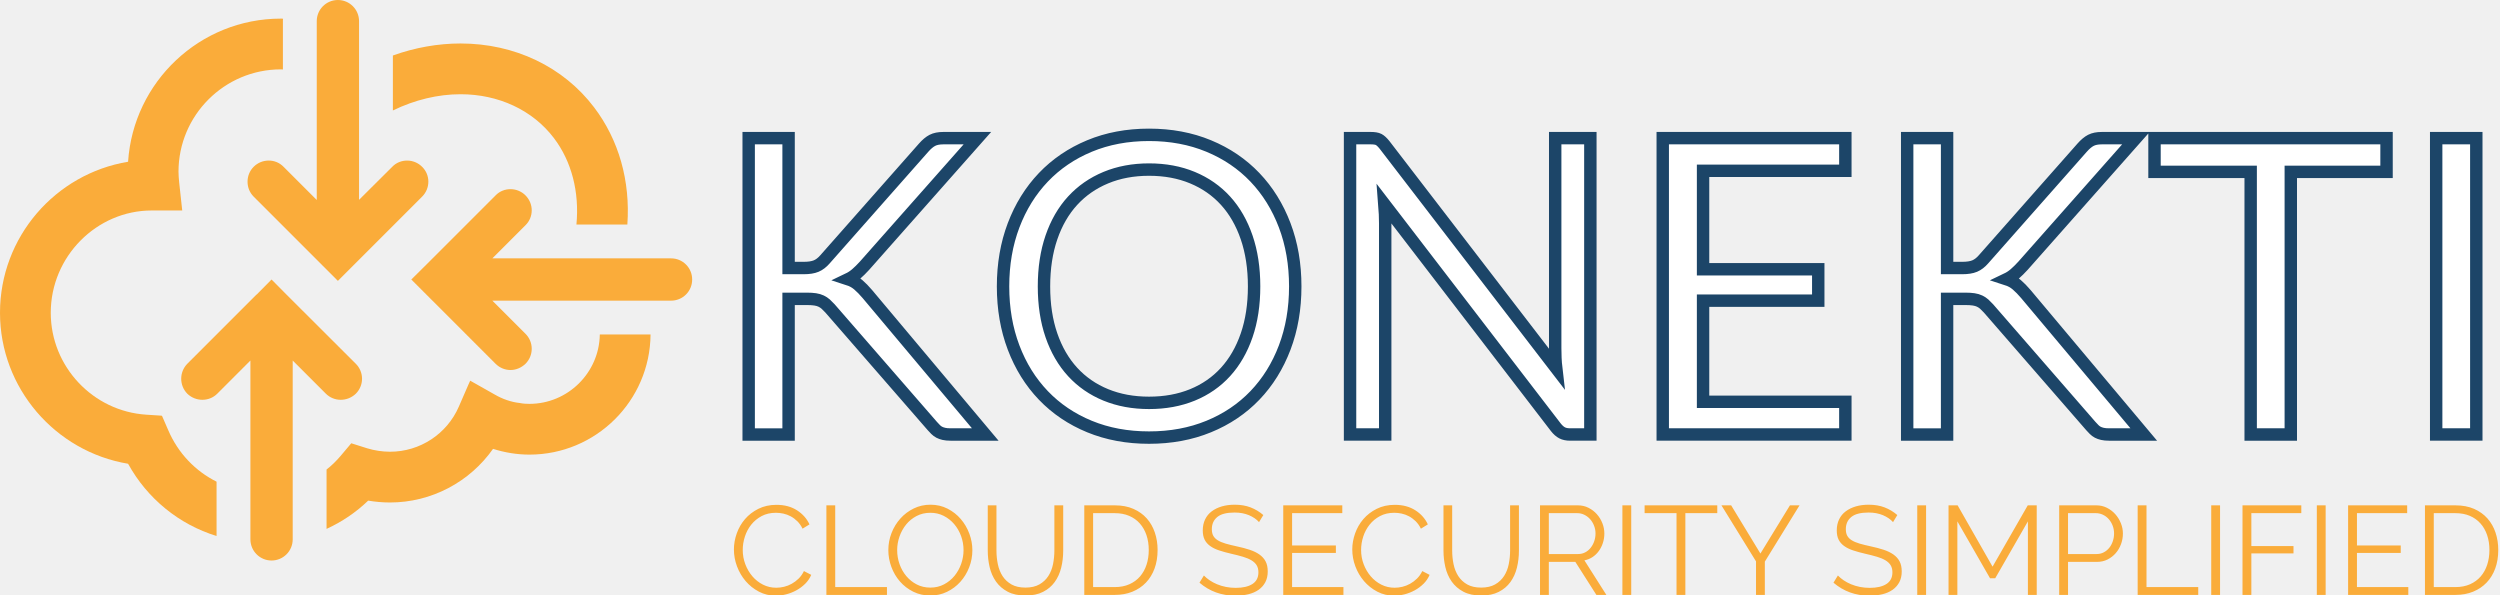
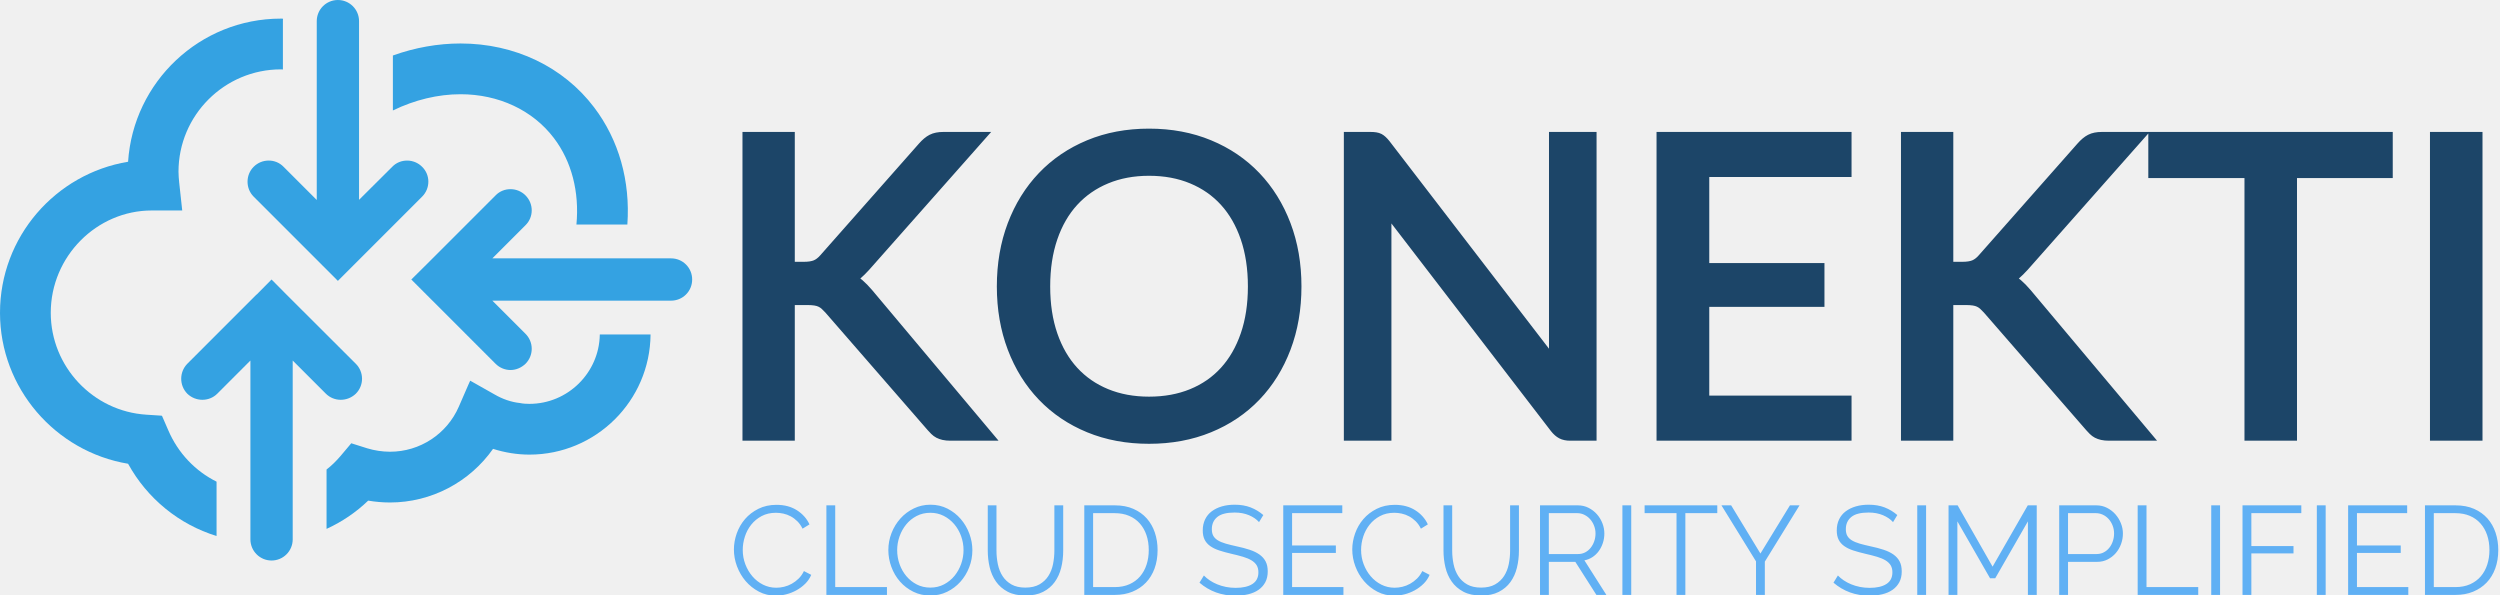
- <svg xmlns="http://www.w3.org/2000/svg" height="89" viewBox="351 315 374 89" width="374">
-   <path d="m130.973 12.667v19.429h2.258q1.176 0 1.872-.294.696-.294 1.315-1.005l14.757-16.706q.681-.773 1.315-1.098.634-.325 1.624-.325h5.105l-16.892 19.088q-.65.712-1.222 1.207-.572.495-1.222.804.866.278 1.516.835.65.557 1.361 1.392l17.634 21.007h-5.197q-.588 0-.99-.093-.402-.093-.696-.247-.294-.155-.541-.402-.247-.247-.495-.526l-15.314-17.603q-.34-.371-.634-.634-.294-.263-.681-.449-.387-.186-.897-.263-.51-.077-1.253-.077h-2.723v20.295h-5.971v-44.333zm75.797 22.182q0 4.981-1.578 9.142-1.578 4.161-4.455 7.162-2.877 3.001-6.915 4.656-4.037 1.655-8.925 1.655-4.888 0-8.91-1.655-4.022-1.655-6.899-4.656-2.877-3.001-4.455-7.162-1.578-4.161-1.578-9.142 0-4.981 1.578-9.142 1.578-4.161 4.455-7.178 2.877-3.016 6.899-4.687 4.022-1.671 8.91-1.671 4.888 0 8.925 1.671 4.037 1.671 6.915 4.687 2.877 3.016 4.455 7.178 1.578 4.161 1.578 9.142zm-6.157 0q0-4.084-1.114-7.332-1.114-3.248-3.156-5.491-2.042-2.243-4.95-3.45-2.908-1.207-6.497-1.207-3.558 0-6.466 1.207-2.908 1.207-4.965 3.45-2.057 2.243-3.171 5.491-1.114 3.248-1.114 7.332 0 4.084 1.114 7.317 1.114 3.233 3.171 5.476 2.057 2.243 4.965 3.434 2.908 1.191 6.466 1.191 3.589 0 6.497-1.191 2.908-1.191 4.95-3.434 2.042-2.243 3.156-5.476 1.114-3.233 1.114-7.317zm17.449-22.182q.804 0 1.191.201.387.201.882.82l25.678 33.413q-.093-.804-.124-1.562-.031-.758-.031-1.47v-31.402h5.259v44.333h-3.032q-.712 0-1.191-.247-.48-.247-.944-.835l-25.647-33.382q.062.773.093 1.516.031.743.031 1.361v31.587h-5.259v-44.333zm43.684 0h27.318v4.888h-21.285v14.726h17.232v4.702h-17.232v15.128h21.285v4.888h-27.318zm42.539 0v19.429h2.258q1.176 0 1.872-.294.696-.294 1.315-1.005l14.757-16.706q.681-.773 1.315-1.098.634-.325 1.624-.325h5.105l-16.892 19.088q-.65.712-1.222 1.207-.572.495-1.222.804.866.278 1.516.835.65.557 1.361 1.392l17.634 21.007h-5.197q-.588 0-.99-.093-.402-.093-.696-.247-.294-.155-.541-.402-.247-.247-.495-.526l-15.314-17.603q-.34-.371-.634-.634-.294-.263-.681-.449-.387-.186-.897-.263-.51-.077-1.253-.077h-2.723v20.295h-5.971v-44.333zm31.03 0h34.712v5.043h-14.324v39.291h-6.002v-39.291h-14.386zm48.139 0v44.333h-6.002v-44.333z" fill="#fff" stroke="#1c4568" stroke-miterlimit="10" stroke-width="1.856" transform="translate(338 323)" />
-   <g fill="#faac3a" transform="matrix(.972892 0 0 .972892 331.1598 285.8045)">
-     <path d="m46.255 96.141-.938-2.159c-.025 0-.051-.025-.051-.054l-2.368-.154c-8.222-.521-14.7-7.414-14.7-15.663 0-8.689 7.078-15.738 15.533-15.738h4.683l-.47-4.319c-.051-.546-.104-1.092-.104-1.639 0-8.689 7.078-15.739 15.742-15.739.104 0 .208 0 .312.025v-7.44c0-.129 0-.234.025-.365-.104-.025-.234-.025-.338-.025-12.462 0-22.688 9.729-23.493 22.01-11.161 1.847-19.695 11.551-19.695 23.23 0 11.555 8.483 21.336 19.695 23.209 2.965 5.383 7.855 9.339 13.605 11.109v-8.354c-3.276-1.638-5.929-4.395-7.438-7.934zm59.291-44.929c2.757 3.617 3.953 8.326 3.485 13.321h7.83c.471-6.686-1.301-13.008-5.124-18.03-4.71-6.217-12.202-9.808-20.525-9.808-3.461 0-7 .625-10.406 1.847v8.455c3.355-1.639 6.945-2.498 10.406-2.498 5.853.001 11.082 2.446 14.334 6.713z" />
-     <path d="m59.393 55.661c-1.248 1.249-1.248 3.331 0 4.58l10.666 10.666 2.291 2.291 2.29-2.291c.025 0 .025 0 .025-.025l10.64-10.64c1.275-1.275 1.275-3.331 0-4.58a3.25 3.25 0 0 0 -2.314-.963c-.833 0-1.667.312-2.289.963l-5.099 5.074v-27.475a3.252 3.252 0 1 0 -6.504 0v27.499l-5.099-5.099a3.155 3.155 0 0 0 -2.292-.963c-.831 0-1.665.312-2.315.963zm15.713 34.889a3.25 3.25 0 0 0 0-4.605l-10.665-10.642-2.292-2.314-2.289 2.314h-.025l-10.64 10.641a3.296 3.296 0 0 0 0 4.605 3.34 3.34 0 0 0 2.315.936c.833 0 1.667-.312 2.289-.936l5.099-5.102v27.5a3.255 3.255 0 0 0 3.252 3.252 3.253 3.253 0 0 0 3.252-3.252v-27.5l5.102 5.102a3.23 3.23 0 0 0 2.289.936c.83 0 1.663-.312 2.313-.935zm26.693 1.56c-.493 0-.988-.025-1.481-.133h-.028c-1.352-.154-2.652-.622-3.823-1.301l-3.772-2.131-.26.571-1.483 3.409a11.532 11.532 0 0 1 -10.59 6.946 12.32 12.32 0 0 1 -3.485-.521l-2.47-.78-1.666 1.977c-.65.755-1.353 1.458-2.135 2.056v9.131a22.923 22.923 0 0 0 6.402-4.345 20.17 20.17 0 0 0 3.354.287c6.375 0 12.257-3.15 15.847-8.247 1.793.572 3.693.885 5.592.885 10.226 0 18.549-8.272 18.627-18.471h-7.805c-.08 5.88-4.918 10.667-10.824 10.667z" />
-     <path d="m123.574 69.737h-27.472l5.099-5.1c1.273-1.249 1.273-3.304 0-4.58a3.25 3.25 0 0 0 -2.316-.961c-.831 0-1.664.311-2.289.961l-10.641 10.64-2.314 2.292 2.314 2.314 10.641 10.641a3.269 3.269 0 0 0 2.289.963c.833 0 1.666-.341 2.316-.963a3.255 3.255 0 0 0 0-4.606l-5.099-5.097h27.472a3.237 3.237 0 0 0 3.252-3.252 3.236 3.236 0 0 0 -3.252-3.252z" />
+ <svg xmlns="http://www.w3.org/2000/svg" xmlns:ns1="https://sketch.io/dtd/" version="1.1" ns1:metadata="eyJuYW1lIjoiTXkgRHJhd2luZyIsImRlc2NyaXB0aW9uIjoibWFkZSB3aXRoIGh0dHA6Ly9sb2dvbWFrci5jb20iLCJtZXRhZGF0YSI6eyJ1c2VyQWdlbnQiOnsidXNlckFnZW50IjoiTW96aWxsYS81LjAgKE1hY2ludG9zaDsgSW50ZWwgTWFjIE9TIFggMTBfMTFfNikgQXBwbGVXZWJLaXQvNTM3LjM2IChLSFRNTCwgbGlrZSBHZWNrbykgQ2hyb21lLzY3LjAuMzM5Ni45OSBTYWZhcmkvNTM3LjM2IiwicGhhbnRvbSI6ZmFsc2UsImNocm9tZUFwcCI6ZmFsc2UsIm5vZGUiOmZhbHNlLCJub2RlV2Via2l0IjpmYWxzZSwiZWxlY3Ryb24iOmZhbHNlLCJlZGdlIjpmYWxzZSwiZmlyZWZveCI6ZmFsc2UsImllIjpmYWxzZSwib3BlcmEiOmZhbHNlLCJjaHJvbWUiOnRydWUsInNhZmFyaSI6ZmFsc2UsImlPUyI6ZmFsc2UsImJsYWNrYmVycnkiOmZhbHNlLCJtYWMiOnRydWUsIndpbmRvd3MiOmZhbHNlLCJsaW51eCI6ZmFsc2UsImFuZHJvaWQiOmZhbHNlLCJsYW5nIjoiZW4tdXMiLCJoaXN0b3J5Ijp0cnVlLCJjaG9vc2VFbnRyeSI6ZmFsc2UsImNzc0JhY2tncm91bmRCbGVuZE1vZGUiOiJiYWNrZ3JvdW5kQmxlbmRNb2RlIiwiY3NzQmFja2dyb3VuZENsaXAiOiJiYWNrZ3JvdW5kQ2xpcCIsImNzc0ZpbHRlciI6ImZpbHRlciIsImNzc1RleHRGaWxsQ29sb3IiOiJ3ZWJraXRUZXh0RmlsbENvbG9yIiwiY3NzVHJhbnNmb3JtIjoidHJhbnNmb3JtIiwiY3NzVHJhbnNmb3JtT3JpZ2luIjoidHJhbnNmb3JtT3JpZ2luIiwiY2FudmFzIjp0cnVlLCJjdHhJbWFnZVNtb290aGluZyI6dHJ1ZSwiY3R4TGluZURhc2giOnRydWUsImNhbnZhc19pb19ibG9iX25hdGl2ZSI6dHJ1ZSwiY3R4QmxpcCI6dHJ1ZSwiZ2NvIjp7InNvdXJjZS1vdmVyIjp0cnVlLCJzb3VyY2UtaW4iOnRydWUsInNvdXJjZS1vdXQiOnRydWUsInNvdXJjZS1hdG9wIjp0cnVlLCJkZXN0aW5hdGlvbi1vdmVyIjp0cnVlLCJkZXN0aW5hdGlvbi1pbiI6dHJ1ZSwiZGVzdGluYXRpb24tb3V0Ijp0cnVlLCJkZXN0aW5hdGlvbi1hdG9wIjp0cnVlLCJsaWdodGVyIjp0cnVlLCJjb3B5Ijp0cnVlLCJ4b3IiOnRydWUsIl9fY29tcG9zaXRlIjp0cnVlLCJub3JtYWwiOnRydWUsIm11bHRpcGx5Ijp0cnVlLCJzY3JlZW4iOnRydWUsIm92ZXJsYXkiOnRydWUsImRhcmtlbiI6dHJ1ZSwibGlnaHRlbiI6dHJ1ZSwiY29sb3ItZG9kZ2UiOnRydWUsImNvbG9yLWJ1cm4iOnRydWUsImhhcmQtbGlnaHQiOnRydWUsInNvZnQtbGlnaHQiOnRydWUsImRpZmZlcmVuY2UiOnRydWUsImV4Y2x1c2lvbiI6dHJ1ZSwiaHVlIjp0cnVlLCJzYXR1cmF0aW9uIjp0cnVlLCJjb2xvciI6dHJ1ZSwibHVtaW5vc2l0eSI6dHJ1ZSwiX19ibGVuZCI6dHJ1ZX0sInBpeGVsUmF0aW8iOjEsImNocm9tZTY0RHJhd0ltYWdlQnVnIjpmYWxzZSwiaW5jb2duaXRvIjpmYWxzZSwiY2FudmFzX2lvX2Jsb2IiOnRydWUsImNsaXBib2FyZCI6dHJ1ZX19LCJjbGlwUGF0aCI6eyJlbmFibGVkIjp0cnVlfSwiZXhwb3J0RFBJIjo3MiwiZXhwb3J0Rm9ybWF0IjoicG5nIiwiZXhwb3J0UXVhbGl0eSI6MC45NSwidW5pdHMiOiJweCIsIndpZHRoIjoxMjYyLCJoZWlnaHQiOjY5OSwicGFnZXMiOnsibGVuZ3RoIjoxLCJkYXRhIjpbeyJ3aWR0aCI6MTI2MiwiaGVpZ2h0Ijo2OTl9XX19" viewBox="351 315 374 89" ns1:version="2019.0.28">
+   <g ns1:tool="fancyText" style="mix-blend-mode: source-over;" transform="matrix(1,0,0,1,338,323)">
+     <g ns1:uid="1">
+       <g ns1:uid="2" style="paint-order: fill stroke markers;">
+         <path d="M 130.973 12.667L 130.973 32.095L 133.231 32.095Q 134.407 32.095 135.103 31.801Q 135.799 31.508 136.418 30.796L 136.418 30.796L 151.175 14.09Q 151.856 13.316 152.49 12.991Q 153.124 12.667 154.114 12.667L 154.114 12.667L 159.219 12.667L 142.327 31.755Q 141.677 32.467 141.105 32.962Q 140.532 33.457 139.883 33.766L 139.883 33.766Q 140.749 34.044 141.399 34.601Q 142.048 35.158 142.76 35.993L 142.76 35.993L 160.394 57L 155.197 57Q 154.609 57 154.207 56.907Q 153.805 56.814 153.511 56.66Q 153.217 56.505 152.969 56.258Q 152.722 56.01 152.474 55.732L 152.474 55.732L 137.16 38.128Q 136.82 37.757 136.526 37.494Q 136.232 37.231 135.845 37.045Q 135.459 36.86 134.948 36.782Q 134.438 36.705 133.695 36.705L 133.695 36.705L 130.973 36.705L 130.973 57L 125.002 57L 125.002 12.667L 130.973 12.667ZZM 206.77 34.849L 206.77 34.849Q 206.77 39.83 205.192 43.991Q 203.614 48.152 200.737 51.153Q 197.86 54.154 193.822 55.809Q 189.785 57.464 184.897 57.464L 184.897 57.464Q 180.009 57.464 175.987 55.809Q 171.965 54.154 169.088 51.153Q 166.211 48.152 164.633 43.991Q 163.055 39.83 163.055 34.849L 163.055 34.849Q 163.055 29.868 164.633 25.707Q 166.211 21.546 169.088 18.529Q 171.965 15.513 175.987 13.842Q 180.009 12.172 184.897 12.172L 184.897 12.172Q 189.785 12.172 193.822 13.842Q 197.86 15.513 200.737 18.529Q 203.614 21.546 205.192 25.707Q 206.77 29.868 206.77 34.849ZZM 200.613 34.849L 200.613 34.849Q 200.613 30.765 199.499 27.517Q 198.386 24.268 196.344 22.025Q 194.302 19.782 191.394 18.576Q 188.486 17.369 184.897 17.369L 184.897 17.369Q 181.339 17.369 178.431 18.576Q 175.523 19.782 173.465 22.025Q 171.408 24.268 170.294 27.517Q 169.181 30.765 169.181 34.849L 169.181 34.849Q 169.181 38.933 170.294 42.165Q 171.408 45.398 173.465 47.641Q 175.523 49.884 178.431 51.075Q 181.339 52.267 184.897 52.267L 184.897 52.267Q 188.486 52.267 191.394 51.075Q 194.302 49.884 196.344 47.641Q 198.386 45.398 199.499 42.165Q 200.613 38.933 200.613 34.849ZZM 218.062 12.667L 218.062 12.667Q 218.866 12.667 219.253 12.868Q 219.64 13.069 220.135 13.688L 220.135 13.688L 245.813 47.1Q 245.72 46.296 245.689 45.538Q 245.658 44.78 245.658 44.068L 245.658 44.068L 245.658 12.667L 250.918 12.667L 250.918 57L 247.886 57Q 247.174 57 246.695 56.752Q 246.215 56.505 245.751 55.917L 245.751 55.917L 220.104 22.536Q 220.166 23.309 220.197 24.052Q 220.228 24.794 220.228 25.413L 220.228 25.413L 220.228 57L 214.968 57L 214.968 12.667L 218.062 12.667ZZM 261.746 12.667L 289.063 12.667L 289.063 17.555L 267.778 17.555L 267.778 32.281L 285.011 32.281L 285.011 36.983L 267.778 36.983L 267.778 52.112L 289.063 52.112L 289.063 57L 261.746 57L 261.746 12.667ZZM 304.285 12.667L 304.285 32.095L 306.543 32.095Q 307.719 32.095 308.415 31.801Q 309.111 31.508 309.73 30.796L 309.73 30.796L 324.487 14.09Q 325.167 13.316 325.802 12.991Q 326.436 12.667 327.426 12.667L 327.426 12.667L 332.531 12.667L 315.639 31.755Q 314.989 32.467 314.417 32.962Q 313.844 33.457 313.195 33.766L 313.195 33.766Q 314.061 34.044 314.711 34.601Q 315.36 35.158 316.072 35.993L 316.072 35.993L 333.706 57L 328.509 57Q 327.921 57 327.519 56.907Q 327.117 56.814 326.823 56.66Q 326.529 56.505 326.281 56.258Q 326.034 56.01 325.786 55.732L 325.786 55.732L 310.472 38.128Q 310.132 37.757 309.838 37.494Q 309.544 37.231 309.157 37.045Q 308.771 36.86 308.26 36.782Q 307.75 36.705 307.007 36.705L 307.007 36.705L 304.285 36.705L 304.285 57L 298.314 57L 298.314 12.667L 304.285 12.667ZZM 335.315 12.667L 370.027 12.667L 370.027 17.709L 355.703 17.709L 355.703 57L 349.701 57L 349.701 17.709L 335.315 17.709L 335.315 12.667ZZM 383.454 12.667L 383.454 57L 377.452 57L 377.452 12.667L 383.454 12.667Z" ns1:uid="3" style="fill: #1c4568; stroke: #1c4568; stroke-width: 1.856; stroke-miterlimit: 10; paint-order: stroke fill markers;" />
+       </g>
+     </g>
  </g>
-   <path d="m3.793 10.205q0-1.208.425-2.407.425-1.199 1.236-2.142.812-.944 2.001-1.538 1.189-.595 2.699-.595 1.793 0 3.067.812 1.274.812 1.878 2.114l-1.038.642q-.321-.661-.783-1.114-.462-.453-.991-.736-.528-.283-1.095-.406-.566-.123-1.114-.123-1.208 0-2.133.491-.925.491-1.557 1.284-.632.793-.953 1.784-.321.991-.321 2.01 0 1.114.387 2.133.387 1.019 1.057 1.803.67.783 1.585 1.246.915.462 1.991.462.566 0 1.161-.142.595-.142 1.151-.453.557-.311 1.029-.774.472-.462.793-1.123l1.095.566q-.321.755-.906 1.331-.585.576-1.302.972-.717.396-1.519.604-.802.208-1.576.208-1.378 0-2.529-.604-1.151-.604-1.982-1.576-.831-.972-1.293-2.208-.462-1.236-.462-2.52zm22.895 6.795h-9.06v-13.401h1.321v12.231h7.739zm6.493.094q-1.397 0-2.558-.576-1.161-.576-1.991-1.529-.831-.953-1.284-2.18-.453-1.227-.453-2.51 0-1.34.481-2.567.481-1.227 1.331-2.171.849-.944 2.001-1.501 1.151-.557 2.491-.557 1.397 0 2.558.595 1.161.595 1.982 1.557.821.963 1.274 2.18.453 1.217.453 2.482 0 1.34-.481 2.567-.481 1.227-1.321 2.161-.84.934-1.991 1.491-1.151.557-2.491.557zm-4.964-6.795q0 1.095.359 2.105.359 1.01 1.019 1.793.661.783 1.567 1.246.906.462 2.02.462 1.133 0 2.057-.491.925-.491 1.567-1.284.642-.793.991-1.793.349-1.0.349-2.038 0-1.095-.368-2.105-.368-1.01-1.029-1.784-.661-.774-1.567-1.236-.906-.462-2.001-.462-1.133 0-2.057.481-.925.481-1.567 1.274-.642.793-.991 1.793-.349 1-.349 2.038zm19.177 5.606q1.265 0 2.105-.481.84-.481 1.34-1.265.5-.783.698-1.784.198-1.0.198-2.02v-6.757h1.321v6.757q0 1.359-.302 2.576-.302 1.217-.972 2.142-.67.925-1.746 1.472-1.076.547-2.624.547-1.585 0-2.671-.576-1.085-.576-1.746-1.519-.661-.944-.944-2.152-.283-1.208-.283-2.491v-6.757h1.302v6.757q0 1.057.208 2.057.208 1.0.708 1.774.5.774 1.331 1.246.831.472 2.076.472zm13.364 1.095h-4.549v-13.401h4.549q1.604 0 2.803.528 1.199.528 2.001 1.435.802.906 1.208 2.123.406 1.217.406 2.595 0 1.529-.453 2.765-.453 1.236-1.293 2.114-.84.878-2.02 1.359-1.18.481-2.652.481zm5.096-6.72q0-1.208-.34-2.218-.34-1.01-.991-1.746-.651-.736-1.595-1.142-.944-.406-2.171-.406h-3.228v11.061h3.228q1.246 0 2.199-.425.953-.425 1.595-1.17.642-.746.972-1.755.33-1.01.33-2.199zm17.139-5.228-.642 1.057q-.566-.642-1.51-1.038-.944-.396-2.152-.396-1.774 0-2.586.67-.812.67-.812 1.821 0 .604.217.991.217.387.67.67.453.283 1.161.491.708.208 1.67.415 1.076.227 1.935.51.859.283 1.463.708.604.425.925 1.029.321.604.321 1.51 0 .925-.359 1.604-.359.679-1 1.133-.642.453-1.529.67-.887.217-1.944.217-3.114 0-5.379-1.944l.661-1.076q.359.378.859.717.5.34 1.114.595.613.255 1.312.396.698.142 1.472.142 1.604 0 2.501-.576.897-.576.897-1.746 0-.623-.255-1.048-.255-.425-.764-.736-.51-.311-1.265-.538-.755-.227-1.755-.453-1.057-.245-1.85-.51-.793-.264-1.34-.661-.547-.396-.821-.953-.274-.557-.274-1.368 0-.925.349-1.652.349-.727.991-1.208.642-.481 1.51-.736.868-.255 1.925-.255 1.34 0 2.388.406 1.048.406 1.897 1.142zm4.303 10.778h7.682v1.17h-9.003v-13.401h8.834v1.17h-7.512v4.832h6.55v1.114h-6.55zm9.003-5.625q0-1.208.425-2.407.425-1.199 1.236-2.142.812-.944 2.001-1.538 1.189-.595 2.699-.595 1.793 0 3.067.812 1.274.812 1.878 2.114l-1.038.642q-.321-.661-.783-1.114-.462-.453-.991-.736-.528-.283-1.095-.406-.566-.123-1.114-.123-1.208 0-2.133.491-.925.491-1.557 1.284-.632.793-.953 1.784-.321.991-.321 2.01 0 1.114.387 2.133.387 1.019 1.057 1.803.67.783 1.585 1.246.915.462 1.991.462.566 0 1.161-.142.595-.142 1.151-.453.557-.311 1.029-.774.472-.462.793-1.123l1.095.566q-.321.755-.906 1.331-.585.576-1.302.972-.717.396-1.519.604-.802.208-1.576.208-1.378 0-2.529-.604-1.151-.604-1.982-1.576-.831-.972-1.293-2.208-.462-1.236-.462-2.52zm19.271 5.7q1.265 0 2.105-.481.84-.481 1.34-1.265.5-.783.698-1.784.198-1.0.198-2.02v-6.757h1.321v6.757q0 1.359-.302 2.576-.302 1.217-.972 2.142-.67.925-1.746 1.472-1.076.547-2.624.547-1.585 0-2.671-.576-1.085-.576-1.746-1.519-.661-.944-.944-2.152-.283-1.208-.283-2.491v-6.757h1.302v6.757q0 1.057.208 2.057.208 1.0.708 1.774.5.774 1.331 1.246.831.472 2.076.472zm10.136 1.095h-1.321v-13.401h5.662q.868 0 1.595.368.727.368 1.255.963.528.595.821 1.35.293.755.293 1.529 0 .736-.217 1.406-.217.67-.604 1.208-.387.538-.934.906-.547.368-1.227.5l3.284 5.172h-1.491l-3.152-4.945h-3.964zm0-12.231v6.115h4.379q.585 0 1.066-.255.481-.255.821-.689.34-.434.528-.982.189-.547.189-1.151 0-.604-.217-1.161-.217-.557-.585-.972-.368-.415-.868-.661-.5-.245-1.048-.245zm12.325 12.231h-1.321v-13.401h1.321zm12.873-13.401v1.17h-4.775v12.231h-1.321v-12.231h-4.775v-1.17zm.623 0h1.453l4.379 7.21 4.417-7.21h1.435l-5.191 8.418v4.983h-1.321v-5.021zm26.312 1.453-.642 1.057q-.566-.642-1.51-1.038-.944-.396-2.152-.396-1.774 0-2.586.67-.812.67-.812 1.821 0 .604.217.991.217.387.67.67.453.283 1.161.491.708.208 1.67.415 1.076.227 1.935.51.859.283 1.463.708.604.425.925 1.029.321.604.321 1.51 0 .925-.359 1.604-.359.679-1 1.133-.642.453-1.529.67-.887.217-1.944.217-3.114 0-5.379-1.944l.661-1.076q.359.378.859.717.5.34 1.114.595.613.255 1.312.396.698.142 1.472.142 1.604 0 2.501-.576.897-.576.897-1.746 0-.623-.255-1.048-.255-.425-.764-.736-.51-.311-1.265-.538-.755-.227-1.755-.453-1.057-.245-1.85-.51-.793-.264-1.34-.661-.547-.396-.821-.953-.274-.557-.274-1.368 0-.925.349-1.652.349-.727.991-1.208.642-.481 1.51-.736.868-.255 1.925-.255 1.34 0 2.388.406 1.048.406 1.897 1.142zm4.303 11.948h-1.321v-13.401h1.321zm16.553 0h-1.321v-11.004l-4.889 8.513h-.774l-4.889-8.513v11.004h-1.321v-13.401h1.359l5.228 9.173 5.266-9.173h1.34zm4.681 0h-1.321v-13.401h5.549q.868 0 1.595.368.727.368 1.255.963.528.595.831 1.35.302.755.302 1.529 0 .831-.283 1.595-.283.764-.793 1.35-.51.585-1.217.944-.708.359-1.576.359h-4.341zm0-12.231v6.115h4.285q.585 0 1.066-.255.481-.255.821-.679.34-.425.528-.982.189-.557.189-1.161 0-.623-.217-1.18-.217-.557-.585-.972-.368-.415-.868-.651-.5-.236-1.048-.236zm19.479 12.231h-9.06v-13.401h1.321v12.231h7.739zm3.265 0h-1.321v-13.401h1.321zm4.681 0h-1.321v-13.401h8.796v1.17h-7.474v4.926h6.304v1.095h-6.304zm11.117 0h-1.321v-13.401h1.321zm4.681-1.17h7.682v1.17h-9.003v-13.401h8.834v1.17h-7.512v4.832h6.55v1.114h-6.55zm14.723 1.17h-4.549v-13.401h4.549q1.604 0 2.803.528 1.199.528 2.001 1.435.802.906 1.208 2.123.406 1.217.406 2.595 0 1.529-.453 2.765-.453 1.236-1.293 2.114-.84.878-2.02 1.359-1.18.481-2.652.481zm5.096-6.72q0-1.208-.34-2.218-.34-1.01-.991-1.746-.651-.736-1.595-1.142-.944-.406-2.171-.406h-3.228v11.061h3.228q1.246 0 2.199-.425.953-.425 1.595-1.17.642-.746.972-1.755.33-1.01.33-2.199z" fill="#faac3a" transform="translate(457 387)" />
+   <g ns1:tool="clipart" style="mix-blend-mode: source-over;" transform="matrix(0.972892,0,0,0.972892,331.1598,285.8045)">
+     <path d="M46.255 96.141l-.938-2.159c-.025 0-.051-.025-.051-.054l-2.368-.154c-8.222-.521-14.7-7.414-14.7-15.663 0-8.689 7.078-15.738 15.533-15.738h4.683l-.47-4.319c-.051-.546-.104-1.092-.104-1.639 0-8.689 7.078-15.739 15.742-15.739.104 0 .208 0 .312.025v-7.44c0-.129 0-.234.025-.365-.104-.025-.234-.025-.338-.025-12.462 0-22.688 9.729-23.493 22.01-11.161 1.847-19.695 11.551-19.695 23.23 0 11.555 8.483 21.336 19.695 23.209 2.965 5.383 7.855 9.339 13.605 11.109v-8.354c-3.276-1.638-5.929-4.395-7.438-7.934zM105.546 51.212c2.757 3.617 3.953 8.326 3.485 13.321h7.83c.471-6.686-1.301-13.008-5.124-18.03-4.71-6.217-12.202-9.808-20.525-9.808-3.461 0-7 .625-10.406 1.847v8.455c3.355-1.639 6.945-2.498 10.406-2.498 5.853.001 11.082 2.446 14.334 6.713z" ns1:uid="1" style="fill: #34a2e2; fill-opacity: 1;" />
+     <path d="M59.393 55.661c-1.248 1.249-1.248 3.331 0 4.58l10.666 10.666 2.291 2.291 2.29-2.291c.025 0 .025 0 .025-.025l10.64-10.64c1.275-1.275 1.275-3.331 0-4.58a3.25 3.25 0 0 0-2.314-.963c-.833 0-1.667.312-2.289.963l-5.099 5.074V33.261a3.252 3.252 0 1 0-6.504 0V60.76L64 55.661a3.155 3.155 0 0 0-2.292-.963c-.831 0-1.665.312-2.315.963zM75.106 90.55a3.25 3.25 0 0 0 0-4.605L64.441 75.303l-2.292-2.314-2.289 2.314h-.025l-10.64 10.641a3.296 3.296 0 0 0 0 4.605 3.34 3.34 0 0 0 2.315.936c.833 0 1.667-.312 2.289-.936l5.099-5.102v27.5a3.255 3.255 0 0 0 3.252 3.252 3.253 3.253 0 0 0 3.252-3.252v-27.5l5.102 5.102a3.23 3.23 0 0 0 2.289.936c.83 0 1.663-.312 2.313-.935zM101.799 92.11c-.493 0-.988-.025-1.481-.133h-.028c-1.352-.154-2.652-.622-3.823-1.301l-3.772-2.131-.26.571-1.483 3.409a11.532 11.532 0 0 1-10.59 6.946 12.32 12.32 0 0 1-3.485-.521l-2.47-.78-1.666 1.977c-.65.755-1.353 1.458-2.135 2.056v9.131a22.923 22.923 0 0 0 6.402-4.345 20.17 20.17 0 0 0 3.354.287c6.375 0 12.257-3.15 15.847-8.247 1.793.572 3.693.885 5.592.885 10.226 0 18.549-8.272 18.627-18.471h-7.805c-.08 5.88-4.918 10.667-10.824 10.667z" ns1:uid="2" style="fill: #34a2e2; fill-opacity: 1;" />
+     <path d="M123.574 69.737H96.102l5.099-5.1c1.273-1.249 1.273-3.304 0-4.58a3.25 3.25 0 0 0-2.316-.961c-.831 0-1.664.311-2.289.961l-10.641 10.64-2.314 2.292 2.314 2.314 10.641 10.641a3.269 3.269 0 0 0 2.289.963c.833 0 1.666-.341 2.316-.963a3.255 3.255 0 0 0 0-4.606l-5.099-5.097h27.472a3.237 3.237 0 0 0 3.252-3.252 3.236 3.236 0 0 0-3.252-3.252z" ns1:uid="3" style="fill: #34a2e2; fill-opacity: 1;" />
+   </g>
+   <g ns1:tool="fancyText" style="mix-blend-mode: source-over;" transform="matrix(1,0,0,1,457,387)">
+     <g ns1:uid="1">
+       <g ns1:uid="2" style="paint-order: stroke fill markers;">
+         <path d="M 3.793 10.205L 3.793 10.205Q 3.793 8.997 4.217 7.798Q 4.642 6.6 5.454 5.656Q 6.265 4.712 7.454 4.118Q 8.644 3.523 10.154 3.523L 10.154 3.523Q 11.947 3.523 13.221 4.335Q 14.495 5.146 15.099 6.449L 15.099 6.449L 14.061 7.091Q 13.74 6.43 13.277 5.977Q 12.815 5.524 12.287 5.241Q 11.758 4.958 11.192 4.835Q 10.625 4.712 10.078 4.712L 10.078 4.712Q 8.87 4.712 7.945 5.203Q 7.02 5.694 6.388 6.487Q 5.756 7.279 5.435 8.27Q 5.114 9.261 5.114 10.28L 5.114 10.28Q 5.114 11.394 5.501 12.413Q 5.888 13.433 6.558 14.216Q 7.228 14.999 8.143 15.462Q 9.059 15.924 10.135 15.924L 10.135 15.924Q 10.701 15.924 11.296 15.783Q 11.89 15.641 12.447 15.33Q 13.004 15.018 13.476 14.556Q 13.947 14.093 14.268 13.433L 14.268 13.433L 15.363 13.999Q 15.042 14.754 14.457 15.33Q 13.872 15.905 13.155 16.302Q 12.438 16.698 11.635 16.906Q 10.833 17.113 10.059 17.113L 10.059 17.113Q 8.681 17.113 7.53 16.509Q 6.379 15.905 5.548 14.933Q 4.718 13.961 4.255 12.725Q 3.793 11.489 3.793 10.205ZZM 26.688 17L 17.628 17L 17.628 3.599L 18.949 3.599L 18.949 15.83L 26.688 15.83L 26.688 17ZZM 33.181 17.094L 33.181 17.094Q 31.784 17.094 30.624 16.519Q 29.463 15.943 28.632 14.99Q 27.802 14.037 27.349 12.81Q 26.896 11.583 26.896 10.299L 26.896 10.299Q 26.896 8.959 27.377 7.732Q 27.858 6.505 28.708 5.562Q 29.557 4.618 30.709 4.061Q 31.86 3.504 33.2 3.504L 33.2 3.504Q 34.597 3.504 35.758 4.099Q 36.918 4.694 37.739 5.656Q 38.561 6.619 39.014 7.836Q 39.467 9.054 39.467 10.318L 39.467 10.318Q 39.467 11.658 38.985 12.885Q 38.504 14.112 37.664 15.046Q 36.824 15.981 35.673 16.538Q 34.521 17.094 33.181 17.094ZZM 28.217 10.299L 28.217 10.299Q 28.217 11.394 28.576 12.404Q 28.934 13.414 29.595 14.197Q 30.256 14.98 31.162 15.443Q 32.068 15.905 33.181 15.905L 33.181 15.905Q 34.314 15.905 35.239 15.415Q 36.163 14.924 36.805 14.131Q 37.447 13.338 37.796 12.338Q 38.145 11.338 38.145 10.299L 38.145 10.299Q 38.145 9.205 37.777 8.195Q 37.409 7.185 36.748 6.411Q 36.088 5.637 35.182 5.175Q 34.276 4.712 33.181 4.712L 33.181 4.712Q 32.049 4.712 31.124 5.194Q 30.199 5.675 29.557 6.468Q 28.915 7.261 28.566 8.261Q 28.217 9.261 28.217 10.299ZZM 47.394 15.905L 47.394 15.905Q 48.659 15.905 49.499 15.424Q 50.339 14.943 50.839 14.159Q 51.339 13.376 51.537 12.376Q 51.735 11.375 51.735 10.356L 51.735 10.356L 51.735 3.599L 53.056 3.599L 53.056 10.356Q 53.056 11.715 52.755 12.932Q 52.453 14.15 51.782 15.075Q 51.112 16 50.037 16.547Q 48.961 17.094 47.413 17.094L 47.413 17.094Q 45.827 17.094 44.742 16.519Q 43.657 15.943 42.996 14.999Q 42.336 14.056 42.052 12.848Q 41.769 11.639 41.769 10.356L 41.769 10.356L 41.769 3.599L 43.072 3.599L 43.072 10.356Q 43.072 11.413 43.279 12.413Q 43.487 13.414 43.987 14.188Q 44.487 14.962 45.318 15.433Q 46.148 15.905 47.394 15.905ZZM 60.758 17L 56.209 17L 56.209 3.599L 60.758 3.599Q 62.362 3.599 63.56 4.127Q 64.759 4.656 65.561 5.562Q 66.363 6.468 66.769 7.685Q 67.175 8.903 67.175 10.28L 67.175 10.28Q 67.175 11.809 66.722 13.046Q 66.269 14.282 65.429 15.16Q 64.589 16.037 63.409 16.519Q 62.23 17 60.758 17L 60.758 17ZZM 65.854 10.28L 65.854 10.28Q 65.854 9.073 65.514 8.063Q 65.174 7.053 64.523 6.317Q 63.872 5.581 62.928 5.175Q 61.984 4.769 60.758 4.769L 60.758 4.769L 57.53 4.769L 57.53 15.83L 60.758 15.83Q 62.003 15.83 62.956 15.405Q 63.91 14.98 64.551 14.235Q 65.193 13.489 65.523 12.479Q 65.854 11.47 65.854 10.28ZZM 82.992 5.052L 82.351 6.109Q 81.784 5.467 80.841 5.071Q 79.897 4.675 78.689 4.675L 78.689 4.675Q 76.915 4.675 76.103 5.345Q 75.291 6.015 75.291 7.166L 75.291 7.166Q 75.291 7.77 75.508 8.157Q 75.725 8.544 76.178 8.827Q 76.631 9.11 77.339 9.318Q 78.047 9.526 79.01 9.733L 79.01 9.733Q 80.086 9.96 80.944 10.243Q 81.803 10.526 82.407 10.951Q 83.011 11.375 83.332 11.979Q 83.653 12.583 83.653 13.489L 83.653 13.489Q 83.653 14.414 83.294 15.094Q 82.936 15.773 82.294 16.226Q 81.652 16.679 80.765 16.896Q 79.878 17.113 78.821 17.113L 78.821 17.113Q 75.707 17.113 73.442 15.169L 73.442 15.169L 74.102 14.093Q 74.461 14.471 74.961 14.811Q 75.461 15.15 76.075 15.405Q 76.688 15.66 77.386 15.801Q 78.085 15.943 78.859 15.943L 78.859 15.943Q 80.463 15.943 81.36 15.367Q 82.256 14.792 82.256 13.621L 82.256 13.621Q 82.256 12.998 82.001 12.574Q 81.746 12.149 81.237 11.838Q 80.727 11.526 79.972 11.3Q 79.217 11.073 78.217 10.847L 78.217 10.847Q 77.16 10.601 76.367 10.337Q 75.574 10.073 75.027 9.677Q 74.48 9.28 74.206 8.723Q 73.932 8.167 73.932 7.355L 73.932 7.355Q 73.932 6.43 74.281 5.703Q 74.631 4.977 75.272 4.495Q 75.914 4.014 76.782 3.759Q 77.651 3.504 78.708 3.504L 78.708 3.504Q 80.048 3.504 81.095 3.91Q 82.143 4.316 82.992 5.052L 82.992 5.052ZZM 87.296 15.83L 94.978 15.83L 94.978 17L 85.975 17L 85.975 3.599L 94.808 3.599L 94.808 4.769L 87.296 4.769L 87.296 9.601L 93.845 9.601L 93.845 10.715L 87.296 10.715L 87.296 15.83ZZM 96.299 10.205L 96.299 10.205Q 96.299 8.997 96.724 7.798Q 97.149 6.6 97.96 5.656Q 98.772 4.712 99.961 4.118Q 101.15 3.523 102.66 3.523L 102.66 3.523Q 104.453 3.523 105.727 4.335Q 107.001 5.146 107.605 6.449L 107.605 6.449L 106.567 7.091Q 106.246 6.43 105.784 5.977Q 105.321 5.524 104.793 5.241Q 104.264 4.958 103.698 4.835Q 103.132 4.712 102.585 4.712L 102.585 4.712Q 101.377 4.712 100.452 5.203Q 99.527 5.694 98.894 6.487Q 98.262 7.279 97.941 8.27Q 97.62 9.261 97.62 10.28L 97.62 10.28Q 97.62 11.394 98.007 12.413Q 98.394 13.433 99.064 14.216Q 99.734 14.999 100.65 15.462Q 101.565 15.924 102.641 15.924L 102.641 15.924Q 103.207 15.924 103.802 15.783Q 104.397 15.641 104.953 15.33Q 105.51 15.018 105.982 14.556Q 106.454 14.093 106.775 13.433L 106.775 13.433L 107.87 13.999Q 107.549 14.754 106.964 15.33Q 106.378 15.905 105.661 16.302Q 104.944 16.698 104.142 16.906Q 103.34 17.113 102.566 17.113L 102.566 17.113Q 101.188 17.113 100.036 16.509Q 98.885 15.905 98.055 14.933Q 97.224 13.961 96.762 12.725Q 96.299 11.489 96.299 10.205ZZM 115.571 15.905L 115.571 15.905Q 116.835 15.905 117.675 15.424Q 118.515 14.943 119.015 14.159Q 119.515 13.376 119.714 12.376Q 119.912 11.375 119.912 10.356L 119.912 10.356L 119.912 3.599L 121.233 3.599L 121.233 10.356Q 121.233 11.715 120.931 12.932Q 120.629 14.15 119.959 15.075Q 119.289 16 118.213 16.547Q 117.137 17.094 115.589 17.094L 115.589 17.094Q 114.004 17.094 112.919 16.519Q 111.833 15.943 111.173 14.999Q 110.512 14.056 110.229 12.848Q 109.946 11.639 109.946 10.356L 109.946 10.356L 109.946 3.599L 111.248 3.599L 111.248 10.356Q 111.248 11.413 111.456 12.413Q 111.663 13.414 112.164 14.188Q 112.664 14.962 113.494 15.433Q 114.325 15.905 115.571 15.905ZZM 125.706 17L 124.385 17L 124.385 3.599L 130.048 3.599Q 130.916 3.599 131.643 3.967Q 132.369 4.335 132.898 4.929Q 133.426 5.524 133.719 6.279Q 134.011 7.034 134.011 7.808L 134.011 7.808Q 134.011 8.544 133.794 9.214Q 133.577 9.884 133.19 10.422Q 132.803 10.96 132.256 11.328Q 131.709 11.696 131.029 11.828L 131.029 11.828L 134.313 17L 132.822 17L 129.67 12.055L 125.706 12.055L 125.706 17ZZM 125.706 4.769L 125.706 10.884L 130.085 10.884Q 130.671 10.884 131.152 10.63Q 131.633 10.375 131.973 9.941Q 132.313 9.507 132.501 8.959Q 132.69 8.412 132.69 7.808L 132.69 7.808Q 132.69 7.204 132.473 6.647Q 132.256 6.09 131.888 5.675Q 131.52 5.26 131.02 5.014Q 130.519 4.769 129.972 4.769L 129.972 4.769L 125.706 4.769ZZM 138.032 17L 136.711 17L 136.711 3.599L 138.032 3.599L 138.032 17ZZM 150.905 3.599L 150.905 4.769L 146.129 4.769L 146.129 17L 144.808 17L 144.808 4.769L 140.033 4.769L 140.033 3.599L 150.905 3.599ZZM 151.527 3.599L 152.981 3.599L 157.36 10.809L 161.776 3.599L 163.211 3.599L 158.02 12.017L 158.02 17L 156.699 17L 156.699 11.979L 151.527 3.599ZZM 177.839 5.052L 177.197 6.109Q 176.631 5.467 175.687 5.071Q 174.744 4.675 173.536 4.675L 173.536 4.675Q 171.761 4.675 170.95 5.345Q 170.138 6.015 170.138 7.166L 170.138 7.166Q 170.138 7.77 170.355 8.157Q 170.572 8.544 171.025 8.827Q 171.478 9.11 172.186 9.318Q 172.894 9.526 173.856 9.733L 173.856 9.733Q 174.932 9.96 175.791 10.243Q 176.65 10.526 177.254 10.951Q 177.858 11.375 178.179 11.979Q 178.5 12.583 178.5 13.489L 178.5 13.489Q 178.5 14.414 178.141 15.094Q 177.782 15.773 177.141 16.226Q 176.499 16.679 175.612 16.896Q 174.725 17.113 173.668 17.113L 173.668 17.113Q 170.553 17.113 168.288 15.169L 168.288 15.169L 168.949 14.093Q 169.308 14.471 169.808 14.811Q 170.308 15.15 170.921 15.405Q 171.535 15.66 172.233 15.801Q 172.932 15.943 173.706 15.943L 173.706 15.943Q 175.31 15.943 176.206 15.367Q 177.103 14.792 177.103 13.621L 177.103 13.621Q 177.103 12.998 176.848 12.574Q 176.593 12.149 176.084 11.838Q 175.574 11.526 174.819 11.3Q 174.064 11.073 173.064 10.847L 173.064 10.847Q 172.007 10.601 171.214 10.337Q 170.421 10.073 169.874 9.677Q 169.326 9.28 169.053 8.723Q 168.779 8.167 168.779 7.355L 168.779 7.355Q 168.779 6.43 169.128 5.703Q 169.477 4.977 170.119 4.495Q 170.761 4.014 171.629 3.759Q 172.498 3.504 173.554 3.504L 173.554 3.504Q 174.895 3.504 175.942 3.91Q 176.99 4.316 177.839 5.052L 177.839 5.052ZZM 182.143 17L 180.821 17L 180.821 3.599L 182.143 3.599L 182.143 17ZZM 198.696 17L 197.375 17L 197.375 5.996L 192.486 14.508L 191.712 14.508L 186.824 5.996L 186.824 17L 185.502 17L 185.502 3.599L 186.861 3.599L 192.09 12.772L 197.356 3.599L 198.696 3.599L 198.696 17ZZM 203.377 17L 202.056 17L 202.056 3.599L 207.605 3.599Q 208.473 3.599 209.2 3.967Q 209.927 4.335 210.455 4.929Q 210.984 5.524 211.286 6.279Q 211.588 7.034 211.588 7.808L 211.588 7.808Q 211.588 8.638 211.304 9.403Q 211.021 10.167 210.512 10.752Q 210.002 11.338 209.294 11.696Q 208.586 12.055 207.718 12.055L 207.718 12.055L 203.377 12.055L 203.377 17ZZM 203.377 4.769L 203.377 10.884L 207.662 10.884Q 208.247 10.884 208.728 10.63Q 209.209 10.375 209.549 9.95Q 209.889 9.526 210.078 8.969Q 210.266 8.412 210.266 7.808L 210.266 7.808Q 210.266 7.185 210.049 6.628Q 209.832 6.071 209.464 5.656Q 209.096 5.241 208.596 5.005Q 208.096 4.769 207.548 4.769L 207.548 4.769L 203.377 4.769ZZM 222.856 17L 213.796 17L 213.796 3.599L 215.117 3.599L 215.117 15.83L 222.856 15.83L 222.856 17ZZM 226.121 17L 224.8 17L 224.8 3.599L 226.121 3.599L 226.121 17ZZM 230.802 17L 229.481 17L 229.481 3.599L 238.277 3.599L 238.277 4.769L 230.802 4.769L 230.802 9.695L 237.107 9.695L 237.107 10.79L 230.802 10.79L 230.802 17ZZM 241.92 17L 240.599 17L 240.599 3.599L 241.92 3.599L 241.92 17ZZM 246.601 15.83L 254.283 15.83L 254.283 17L 245.28 17L 245.28 3.599L 254.113 3.599L 254.113 4.769L 246.601 4.769L 246.601 9.601L 253.15 9.601L 253.15 10.715L 246.601 10.715L 246.601 15.83ZZM 261.323 17L 256.774 17L 256.774 3.599L 261.323 3.599Q 262.928 3.599 264.126 4.127Q 265.325 4.656 266.127 5.562Q 266.929 6.468 267.335 7.685Q 267.741 8.903 267.741 10.28L 267.741 10.28Q 267.741 11.809 267.288 13.046Q 266.835 14.282 265.995 15.16Q 265.155 16.037 263.975 16.519Q 262.796 17 261.323 17L 261.323 17ZZM 266.42 10.28L 266.42 10.28Q 266.42 9.073 266.08 8.063Q 265.74 7.053 265.089 6.317Q 264.438 5.581 263.494 5.175Q 262.55 4.769 261.323 4.769L 261.323 4.769L 258.096 4.769L 258.096 15.83L 261.323 15.83Q 262.569 15.83 263.522 15.405Q 264.475 14.98 265.117 14.235Q 265.759 13.489 266.089 12.479Q 266.42 11.47 266.42 10.28Z" ns1:uid="3" style="fill: #60b0f4;" />
+       </g>
+     </g>
+   </g>
</svg>
